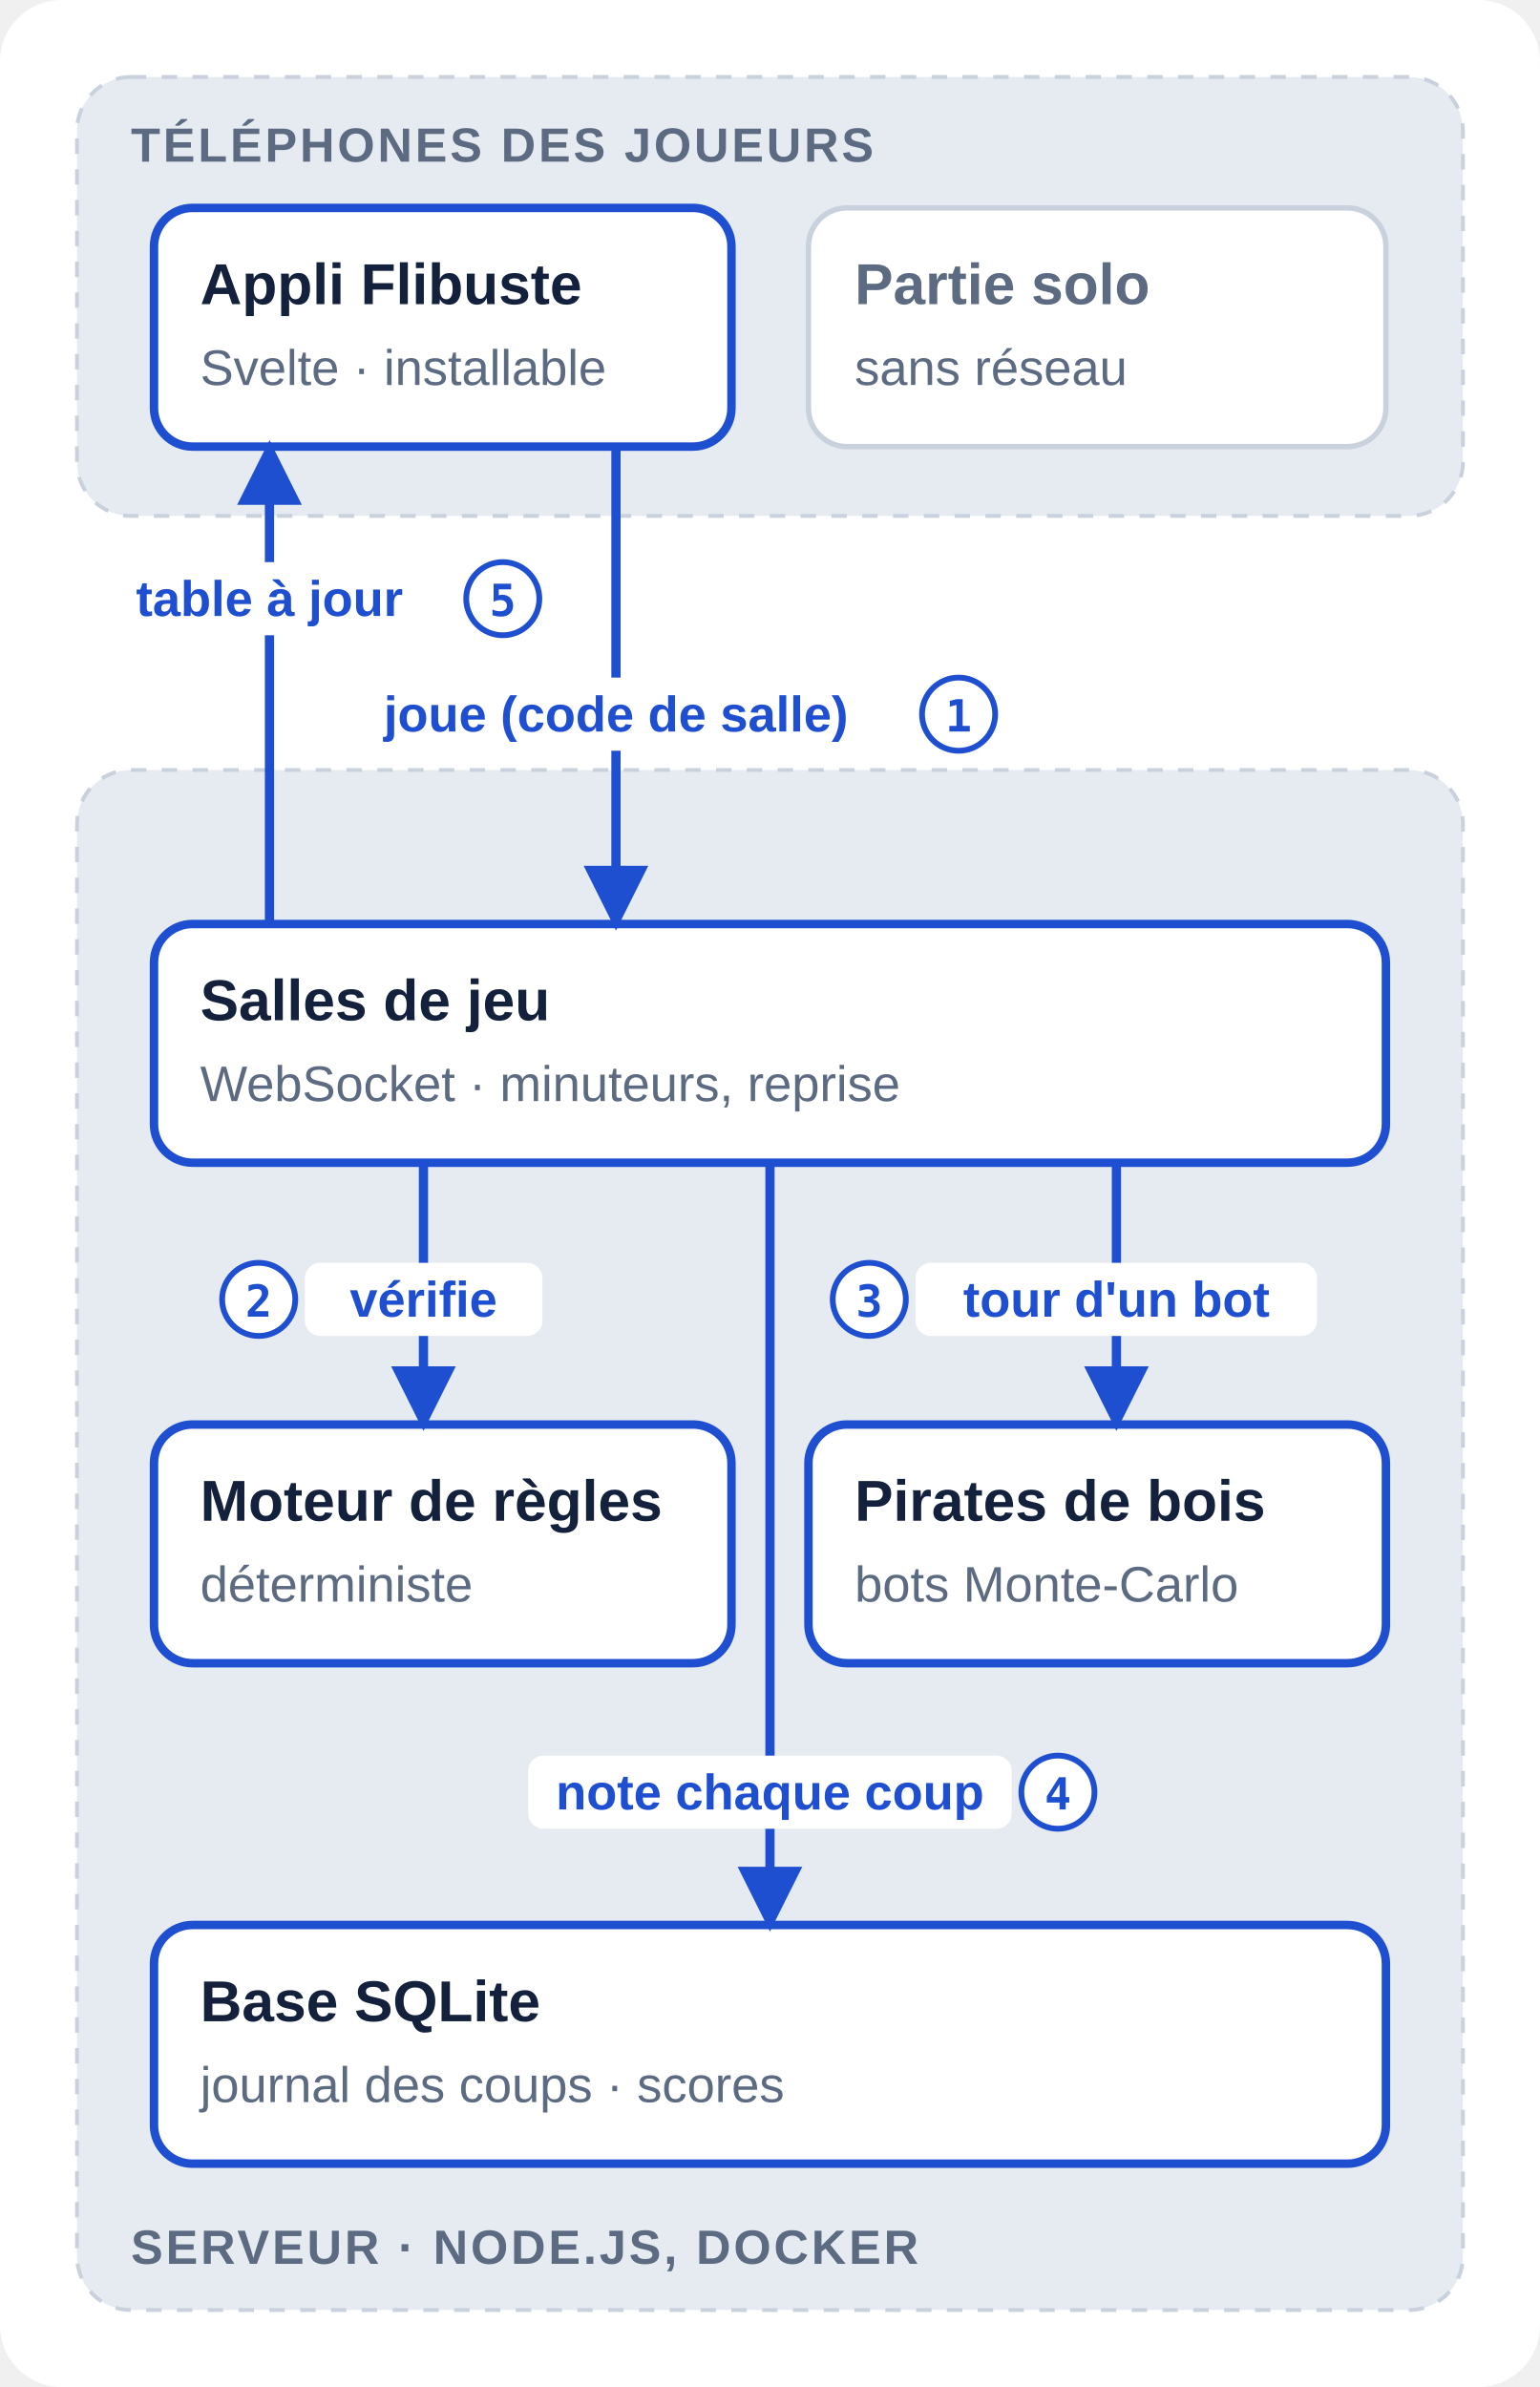
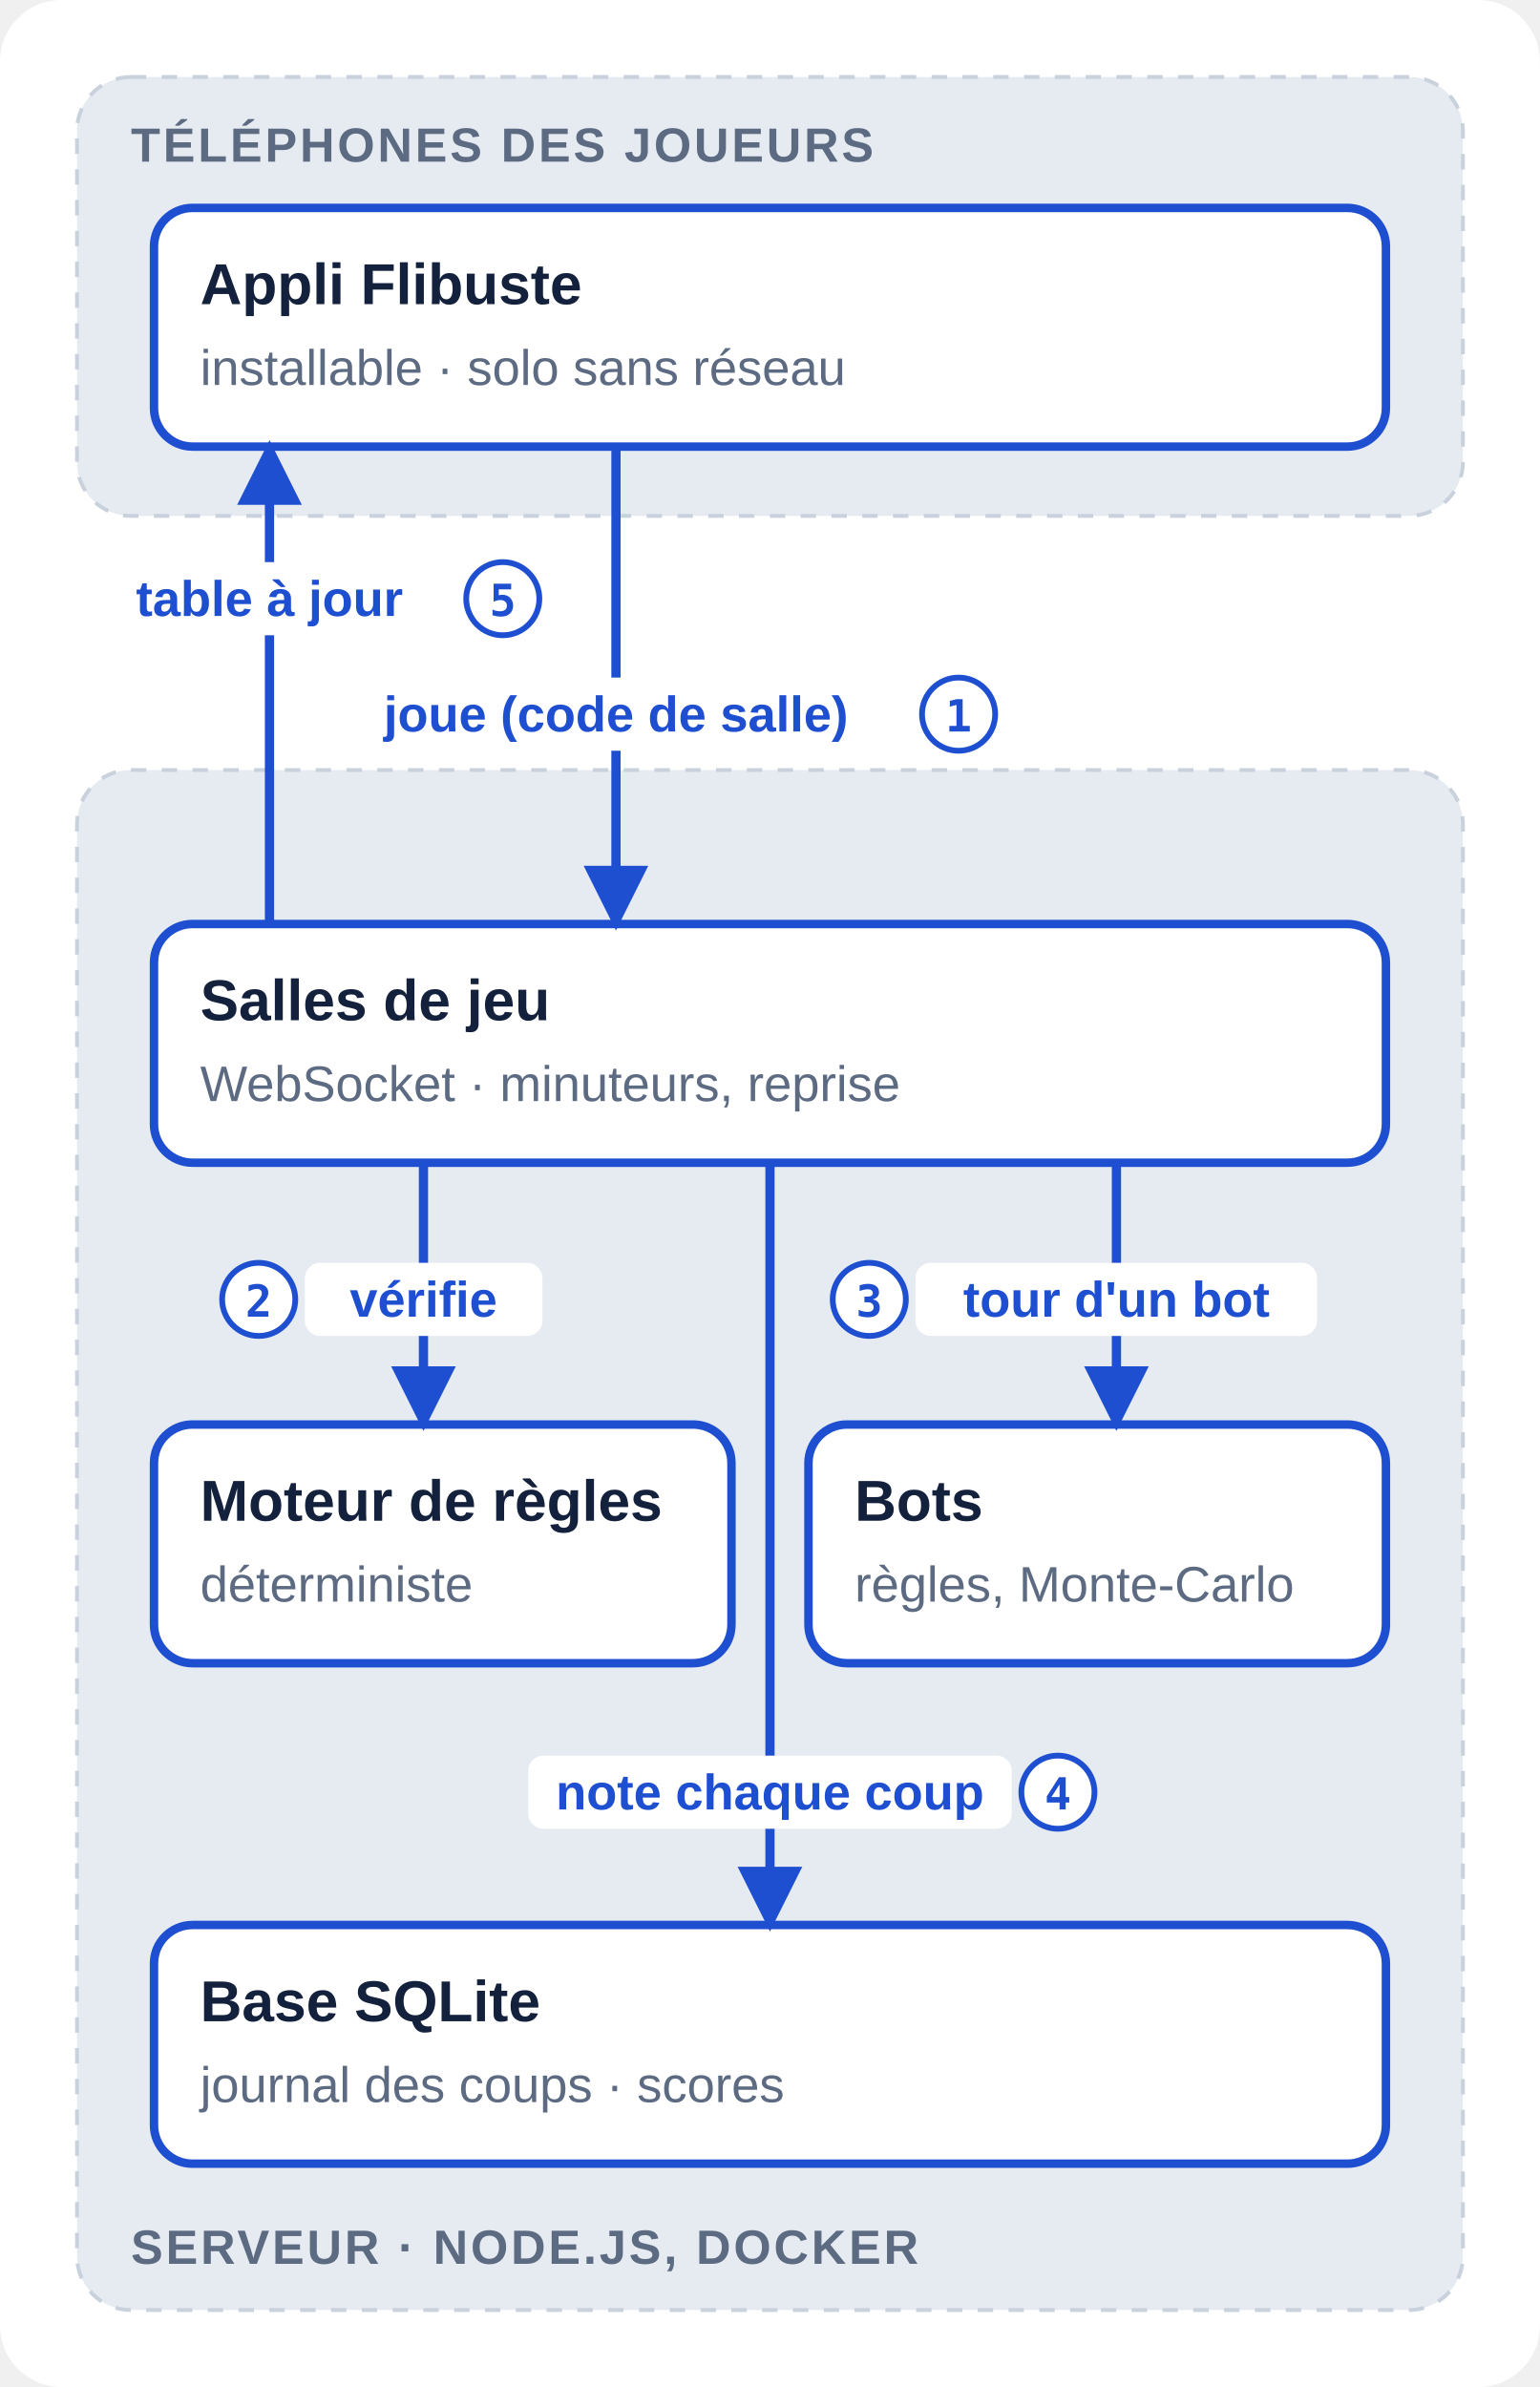
<svg xmlns="http://www.w3.org/2000/svg" viewBox="0 0 400 620" width="400" height="620" font-family="IBM Plex Sans, Segoe UI, Helvetica Neue, Arial, sans-serif" role="img" aria-label="Architecture de Flibuste">
  <defs>
    <marker id="a" viewBox="0 0 10 10" refX="9" refY="5" markerWidth="7" markerHeight="7" orient="auto-start-reverse">
      <path d="M0 0L10 5L0 10z" fill="#1f4fd1" />
    </marker>
  </defs>
  <rect width="400" height="620" rx="16" fill="#ffffff" />
  <rect x="20" y="20" width="360" height="114" rx="14" fill="#e6ebf2" stroke="#c9d1dd" stroke-dasharray="4 4" />
  <text x="34" y="42" fill="#5d6b82" font-size="12.5" font-weight="600" letter-spacing=".72">TÉLÉPHONES DES JOUEURS</text>
-   <rect x="40" y="54" width="150" height="62" rx="10" fill="#fff" stroke="#1f4fd1" stroke-width="2.2" />
+   <rect x="40" y="54" width="320" height="62" rx="10" fill="#fff" stroke="#1f4fd1" stroke-width="2.2" />
  <text x="52" y="79" fill="#14213d" font-size="15" font-weight="600">Appli Flibuste</text>
-   <text x="52" y="100" fill="#5d6b82" font-size="13">Svelte · installable</text>
-   <rect x="210" y="54" width="150" height="62" rx="10" fill="#fff" stroke="#c9d1dd" stroke-width="1.4" />
-   <text x="222" y="79" fill="#5d6b82" font-size="15" font-weight="600">Partie solo</text>
-   <text x="222" y="100" fill="#5d6b82" font-size="13">sans réseau</text>
+   <text x="52" y="100" fill="#5d6b82" font-size="13">installable · solo sans réseau</text>
  <rect x="20" y="200" width="360" height="400" rx="14" fill="#e6ebf2" stroke="#c9d1dd" stroke-dasharray="4 4" />
  <text x="34" y="588" fill="#5d6b82" font-size="12.5" font-weight="600" letter-spacing=".72">SERVEUR · NODE.JS, DOCKER</text>
  <rect x="40" y="240" width="320" height="62" rx="10" fill="#fff" stroke="#1f4fd1" stroke-width="2.2" />
  <text x="52" y="265" fill="#14213d" font-size="15" font-weight="600">Salles de jeu</text>
  <text x="52" y="286" fill="#5d6b82" font-size="13">WebSocket · minuteurs, reprise</text>
  <rect x="40" y="370" width="150" height="62" rx="10" fill="#fff" stroke="#1f4fd1" stroke-width="2.2" />
  <text x="52" y="395" fill="#14213d" font-size="15" font-weight="600">Moteur de règles</text>
  <text x="52" y="416" fill="#5d6b82" font-size="13">déterministe</text>
  <rect x="210" y="370" width="150" height="62" rx="10" fill="#fff" stroke="#1f4fd1" stroke-width="2.2" />
-   <text x="222" y="395" fill="#14213d" font-size="15" font-weight="600">Pirates de bois</text>
-   <text x="222" y="416" fill="#5d6b82" font-size="13">bots Monte-Carlo</text>
+   <text x="222" y="395" fill="#14213d" font-size="15" font-weight="600">Bots</text>
+   <text x="222" y="416" fill="#5d6b82" font-size="13">règles, Monte-Carlo</text>
  <rect x="40" y="500" width="320" height="62" rx="10" fill="#fff" stroke="#1f4fd1" stroke-width="2.2" />
  <text x="52" y="525" fill="#14213d" font-size="15" font-weight="600">Base SQLite</text>
  <text x="52" y="546" fill="#5d6b82" font-size="13">journal des coups · scores</text>
  <path d="M70 240L70 116" fill="none" stroke="#1f4fd1" stroke-width="2.4" marker-end="url(#a)" />
  <rect x="21.4" y="146" width="97.2" height="19" rx="4" fill="#fff" />
  <text x="70" y="160" text-anchor="middle" fill="#1f4fd1" font-size="13" font-weight="600">table à jour</text>
  <circle cx="130.6" cy="155.5" r="9.5" fill="#fff" stroke="#1f4fd1" stroke-width="1.5" />
  <text x="130.6" y="160" text-anchor="middle" fill="#1f4fd1" font-size="11.5" font-weight="700" font-family="IBM Plex Mono, Consolas, monospace">5</text>
  <path d="M160 116L160 240" fill="none" stroke="#1f4fd1" stroke-width="2.4" marker-end="url(#a)" />
  <rect x="83.0" y="176" width="154.0" height="19" rx="4" fill="#fff" />
  <text x="160" y="190" text-anchor="middle" fill="#1f4fd1" font-size="13" font-weight="600">joue (code de salle)</text>
  <circle cx="249.0" cy="185.5" r="9.5" fill="#fff" stroke="#1f4fd1" stroke-width="1.5" />
  <text x="249.0" y="190" text-anchor="middle" fill="#1f4fd1" font-size="11.5" font-weight="700" font-family="IBM Plex Mono, Consolas, monospace">1</text>
  <path d="M110 302L110 370" fill="none" stroke="#1f4fd1" stroke-width="2.4" marker-end="url(#a)" />
  <rect x="79.2" y="328" width="61.7" height="19" rx="4" fill="#fff" />
  <text x="110" y="342" text-anchor="middle" fill="#1f4fd1" font-size="13" font-weight="600">vérifie</text>
  <circle cx="67.2" cy="337.5" r="9.5" fill="#fff" stroke="#1f4fd1" stroke-width="1.5" />
  <text x="67.2" y="342" text-anchor="middle" fill="#1f4fd1" font-size="11.5" font-weight="700" font-family="IBM Plex Mono, Consolas, monospace">2</text>
  <path d="M290 302L290 370" fill="none" stroke="#1f4fd1" stroke-width="2.4" marker-end="url(#a)" />
  <rect x="237.8" y="328" width="104.3" height="19" rx="4" fill="#fff" />
  <text x="290" y="342" text-anchor="middle" fill="#1f4fd1" font-size="13" font-weight="600">tour d'un bot</text>
  <circle cx="225.8" cy="337.5" r="9.5" fill="#fff" stroke="#1f4fd1" stroke-width="1.5" />
  <text x="225.8" y="342" text-anchor="middle" fill="#1f4fd1" font-size="11.5" font-weight="700" font-family="IBM Plex Mono, Consolas, monospace">3</text>
  <path d="M200 302L200 500" fill="none" stroke="#1f4fd1" stroke-width="2.4" marker-end="url(#a)" />
  <rect x="137.2" y="456" width="125.6" height="19" rx="4" fill="#fff" />
  <text x="200" y="470" text-anchor="middle" fill="#1f4fd1" font-size="13" font-weight="600">note chaque coup</text>
  <circle cx="274.8" cy="465.5" r="9.5" fill="#fff" stroke="#1f4fd1" stroke-width="1.5" />
  <text x="274.8" y="470" text-anchor="middle" fill="#1f4fd1" font-size="11.5" font-weight="700" font-family="IBM Plex Mono, Consolas, monospace">4</text>
</svg>
